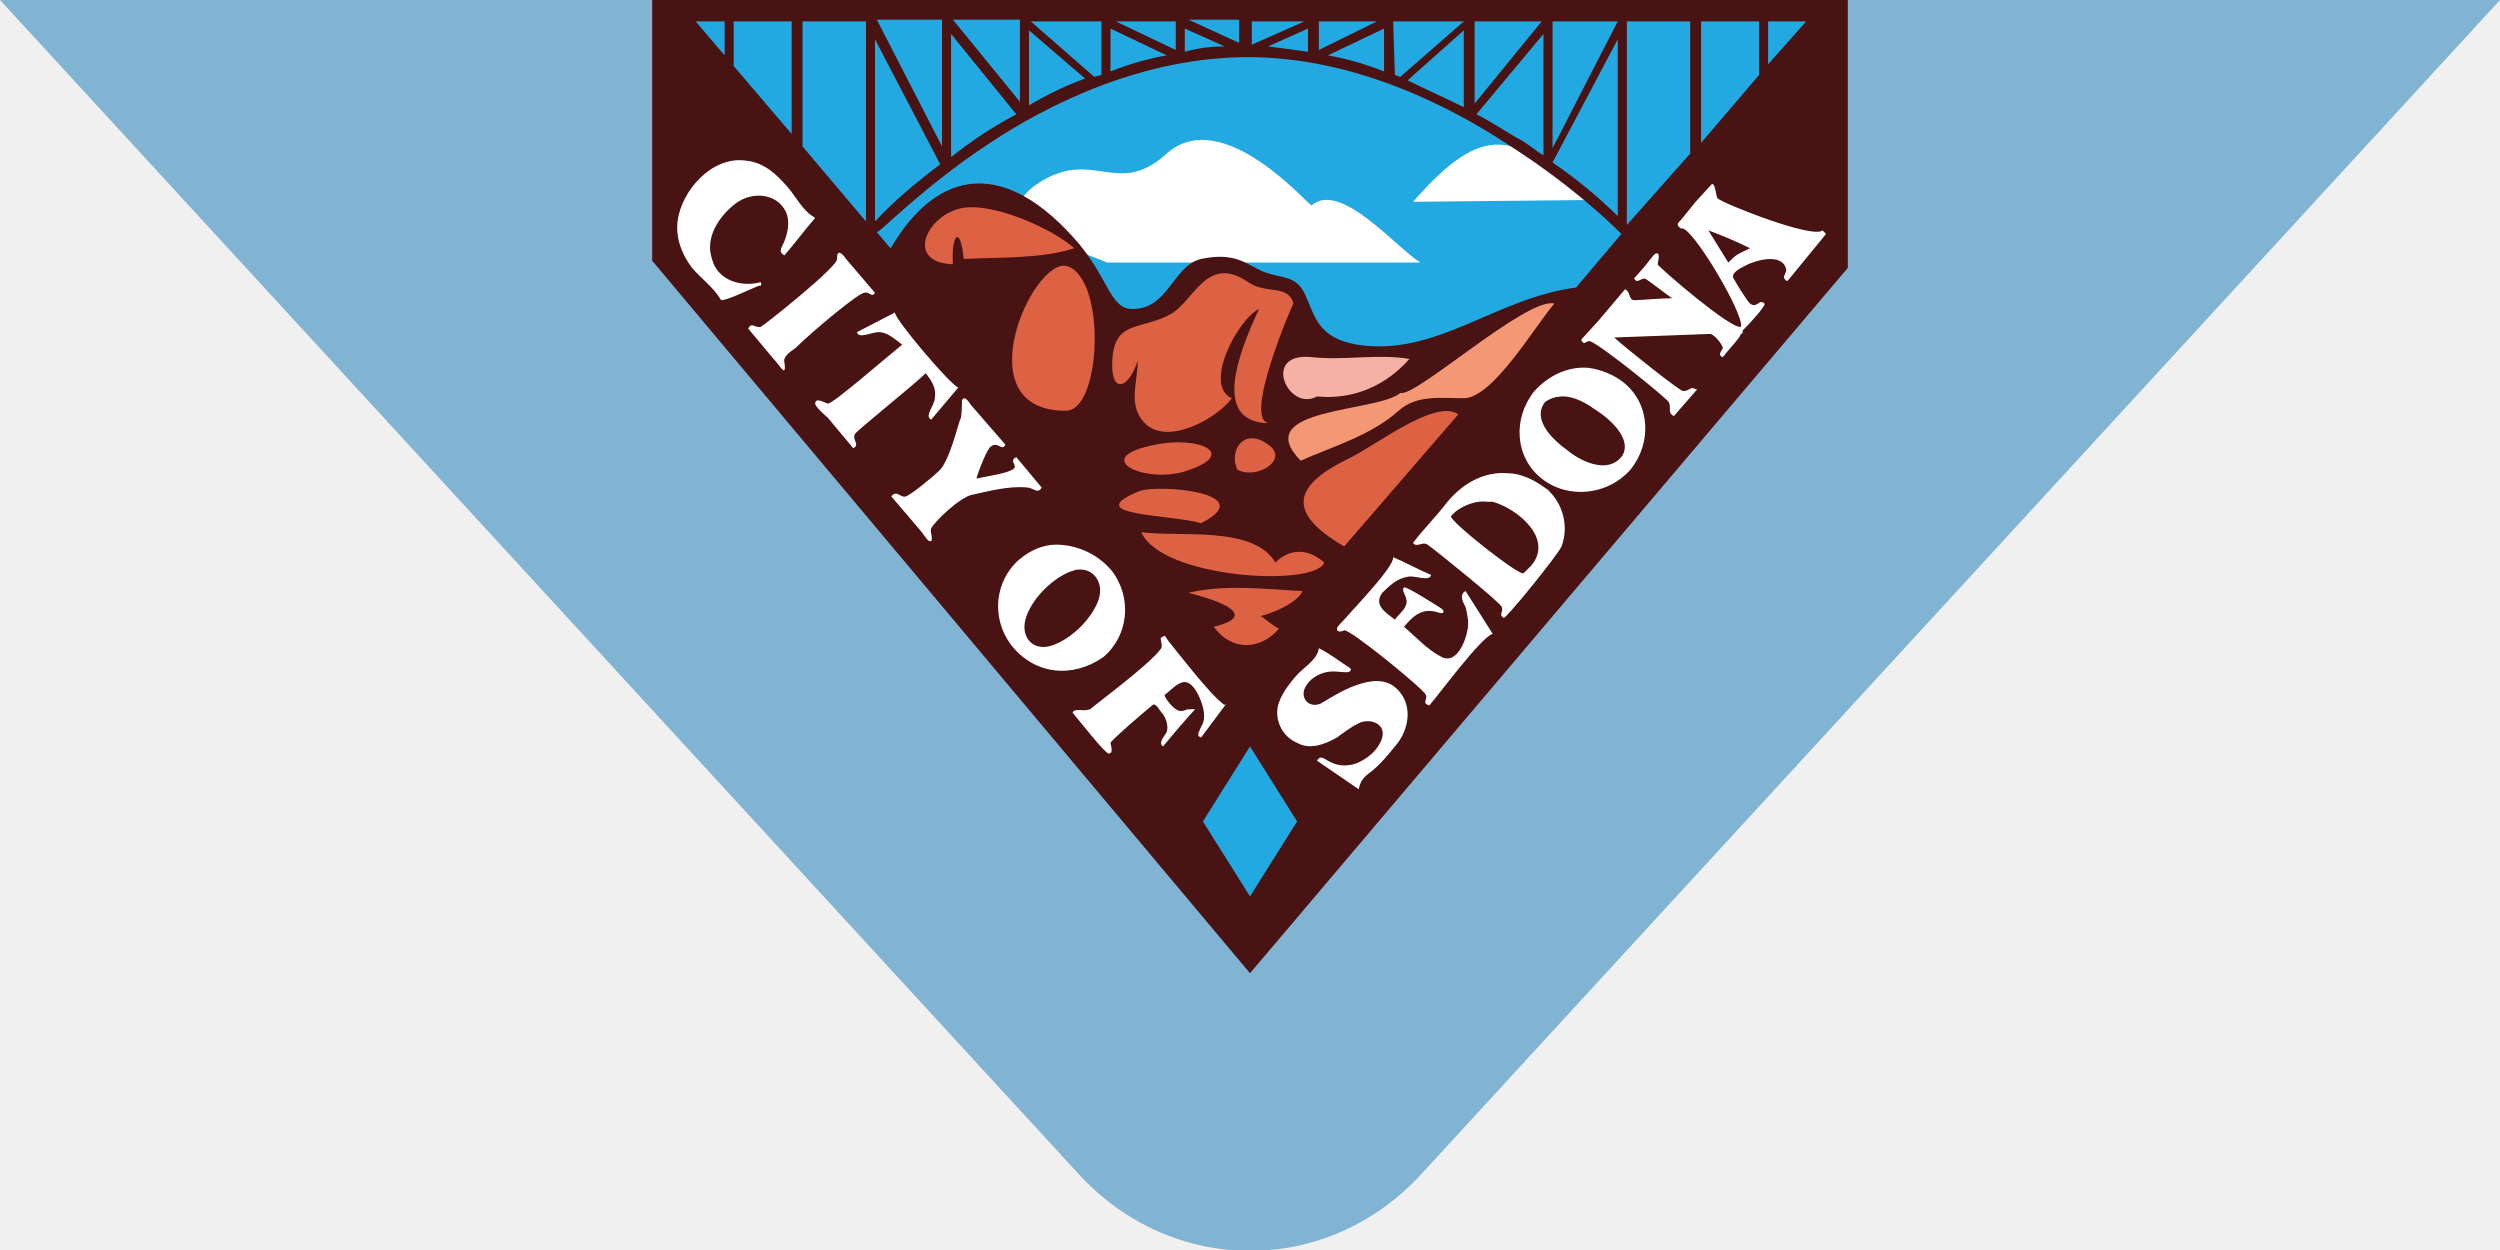
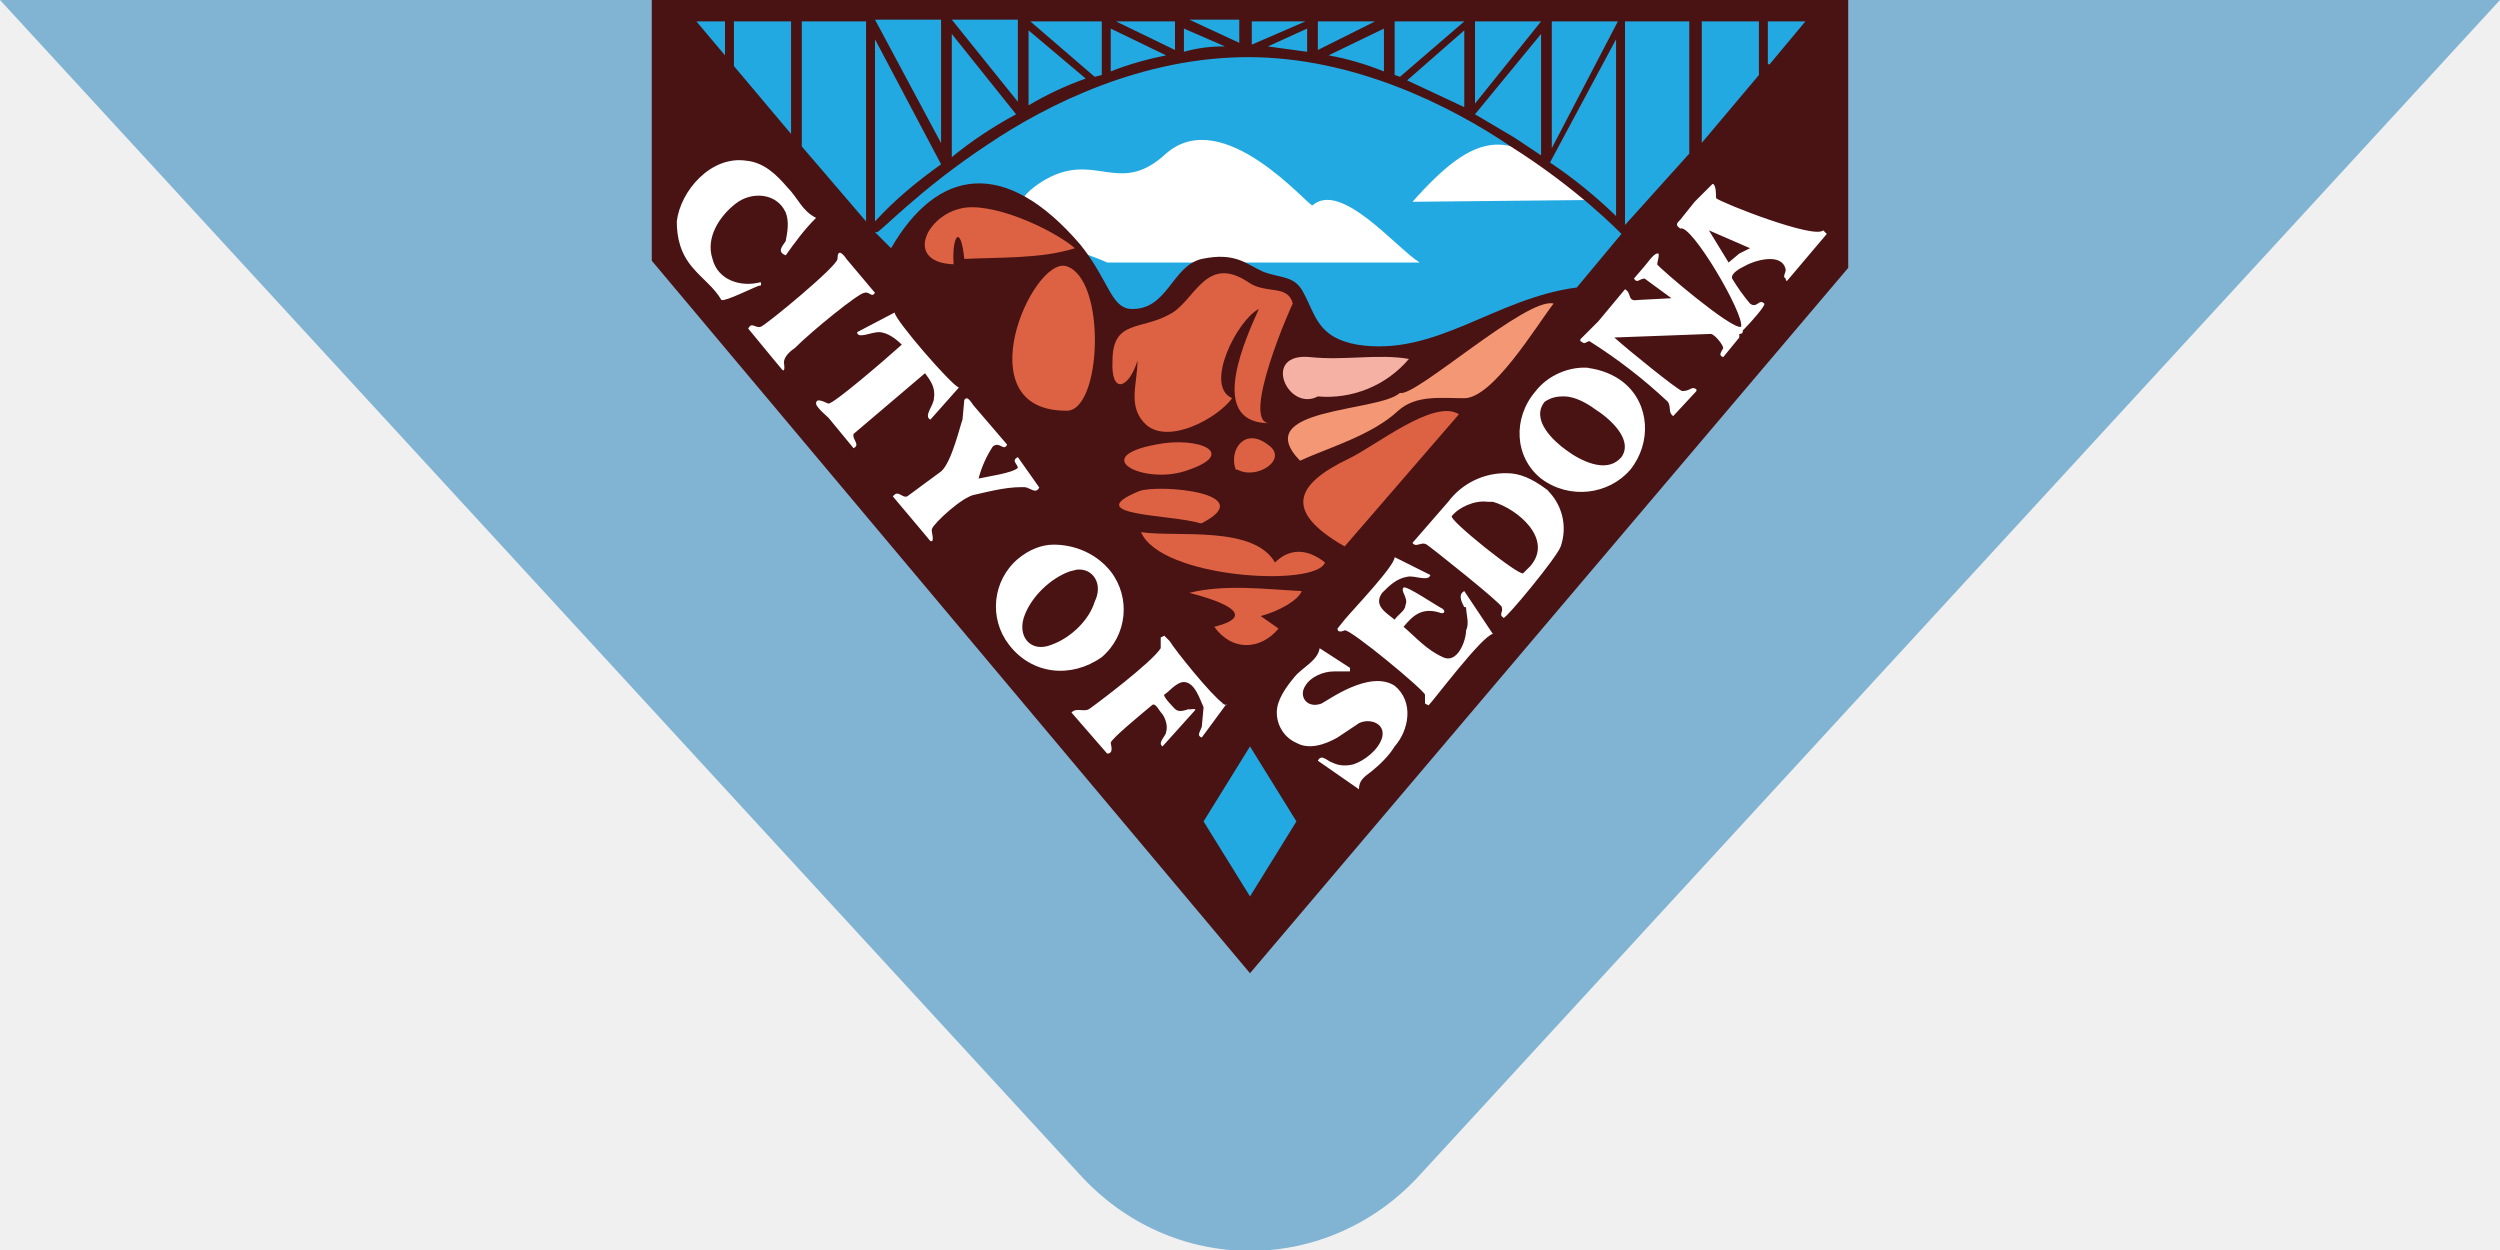
- <svg xmlns="http://www.w3.org/2000/svg" width="140" height="70" viewBox="0 0 140 70" fill="none">
-   <g clip-path="url(#clip0_86201_274)">
-     <path d="M140 0H0L60.362 65.7C65.638 71.5 74.362 71.5 79.638 65.7L140 0Z" fill="#81B3D3" />
-     <path d="M37.232 0.5L69.797 38.4L102.261 0.7L37.232 0.5Z" fill="#23A9E1" />
-     <path d="M61.986 14.7H79.536C78.218 13.9 75.073 10.1 73.449 11.5C73.348 11.6 68.478 5.8 65.333 8.6C62.594 11.1 61.275 8.3 58.232 10.2C54.58 12.6 60.261 13.9 61.986 14.7ZM89.073 11.2L79.13 11.3C83.087 6.8 84.812 7.3 89.073 11.2Z" fill="white" />
-     <path d="M99.014 3.6V1.2H101.145L99.014 3.6ZM49.101 13C49.203 13.1 51.536 10.6 55.29 8.1C58.739 5.8 64.014 3.2 69.898 3.2C75.783 3.2 81.159 5.9 84.609 8.2C88.362 10.6 90.696 13 90.797 13.1L88.261 16.1C83.696 16.7 80.449 20 75.986 19.3C73.754 18.9 73.652 17.7 73.043 16.4C72.536 15.4 71.725 15.6 70.71 15.2C69.797 14.8 69.188 14.1 67.261 14.5C65.638 14.9 65.435 17.4 63.304 17.3C62.188 17.2 62.087 15.7 60.464 13.7C56.304 8.8 52.511 9.41 49.873 13.91L49.101 13ZM40.58 1.2V3.1L38.956 1.2H40.58ZM95.261 1.2H98.507V4.2L95.261 8V1.2ZM91.101 12.6V1.2H94.652V8.6L91.101 12.6ZM90.594 2.2V12.1C89.478 11 88.261 10 86.942 9.1L90.594 2.2ZM86.435 1.9V8.7C85.927 8.4 85.522 8 84.913 7.7C84.203 7.3 83.493 6.8 82.681 6.4L86.435 1.9ZM81.971 1.7V6C80.957 5.5 79.841 5 78.826 4.5L81.971 1.7ZM82.58 1.2H86.333L82.58 5.8V1.2ZM86.942 1.2H90.594L86.942 8.3V1.2ZM78.014 1.2H81.971L78.42 4.3C78.319 4.3 78.217 4.2 78.116 4.2L78.014 1.2ZM77.507 1.6V4C76.493 3.6 75.478 3.3 74.362 3.1L77.507 1.6ZM73.246 1.6V2.9C72.536 2.8 71.826 2.7 71.014 2.6L73.246 1.6ZM66.348 1.6L68.58 2.6C67.768 2.6 67.058 2.7 66.348 2.9V1.6ZM62.188 1.6L65.333 3.1C64.217 3.3 63.203 3.6 62.188 4V1.6ZM65.841 2.8L62.493 1.2H65.841V2.8ZM69.391 2.4L66.551 1.1H69.391V2.4ZM70.101 1.2H73.043L70.101 2.5V1.2ZM73.855 1.2H77.101L73.855 2.8V1.2ZM61.275 4.3L57.725 1.2H61.681V4.2L61.275 4.3ZM57.623 1.7L60.768 4.4C59.652 4.8 58.638 5.3 57.623 5.9V1.7ZM53.261 1.9L56.913 6.4C55.594 7.1 54.377 7.9 53.261 8.8V1.9ZM49 2.2L52.652 9.2C51.333 10.2 50.116 11.2 49 12.4V2.2ZM52.754 8.2L49.101 1.1H52.754V8.2ZM57.116 5.7L53.362 1.1H57.116V5.7ZM44.333 7.5L41.087 3.7V1.2H44.333V7.5ZM44.942 1.2H48.493V12.4L44.942 8.2V1.2ZM36.522 0V14.6L70 54.5L103.478 15V0H36.522Z" fill="#491213" />
-     <path d="M67.362 46L70 41.8L72.638 46L70 50.2L67.362 46Z" fill="#23A9E1" />
-     <path d="M75.275 30.6C71.826 28.6 72.638 27.1 75.478 25.7C77 25 80.348 22.3 81.667 23.2L75.275 30.6ZM72.942 33.1C70.913 33 68.58 32.7 66.551 33.2C67.768 33.5 70.811 34.4 67.971 35.1C68.985 36.5 70.609 36.4 71.623 35.2C71.217 35 70.913 34.7 70.609 34.5C71.725 34.2 72.739 33.6 72.942 33.1ZM74.159 31.5C73.246 30.7 72.232 30.7 71.42 31.5C70.203 29.4 65.942 30.1 63.913 29.8C65.029 32.4 73.652 32.9 74.159 31.5ZM67.261 29.3C65.638 28.8 60.362 28.9 63.812 27.5C64.927 27.1 70.609 27.6 67.261 29.3ZM69.29 26.3C68.782 25.2 69.696 23.9 71.014 24.9C72.232 25.7 70.406 26.9 69.29 26.3ZM66.348 26.4C64.014 27.1 60.971 25.6 64.725 24.9C67.058 24.4 69.493 25.4 66.348 26.4C66.449 26.4 66.246 26.4 66.348 26.4ZM63.71 20.2C63.203 21.8 62.188 22.1 62.29 20.2C62.391 17.9 63.913 18.5 65.536 17.6C66.855 16.9 67.565 14.2 69.898 15.8C70.913 16.5 72.13 15.9 72.435 17C72.435 16.9 69.493 23.7 71.116 23.7C67.87 23.7 69.29 19.9 70.507 17.3C69.29 17.9 67.362 21.6 68.985 22.3C68.174 23.4 65.536 24.9 64.217 23.8C63.101 22.8 63.71 21.5 63.71 20.2ZM59.652 23C53.971 23 57.826 14.4 59.754 14.9C61.985 15.6 61.681 23.1 59.652 23ZM53.362 14.8C50.725 14.7 51.84 12.2 53.667 11.7C55.391 11.2 58.942 12.8 60.159 13.9C58.333 14.5 56 14.4 53.971 14.5C53.768 12.5 53.261 13.2 53.362 14.8Z" fill="#DC6243" />
-     <path d="M72.841 25.8C69.899 22.8 77.203 23.1 78.42 22C79.232 22.3 85.522 16.6 87.043 17C85.928 18.3 83.594 22.3 81.971 22.3C80.652 22.3 79.333 22.1 78.319 23C76.797 24.4 74.362 25.1 72.841 25.8Z" fill="#F49774" />
-     <path d="M73.754 22.2C72.13 23.1 70.609 19.7 73.449 20C75.275 20.2 77.203 19.8 78.928 20.1C77.609 21.6 75.783 22.4 73.754 22.2Z" fill="#F4B1A4" />
-     <path d="M51.841 20.9C52.145 21.3 52.449 21.7 52.348 22.3C52.348 22.7 51.739 23.3 52.145 23.5L53.667 21.7C53.261 21.6 50.116 17.9 50.116 17.5L47.986 18.6C48.087 19 48.797 18.6 49.203 18.6C49.71 18.6 50.116 19 50.522 19.3C49.406 20.2 46.667 22.6 46.362 22.6C46.261 22.6 45.652 22.2 45.652 22.6C45.652 22.8 46.261 23.3 46.362 23.4L47.783 25.1C48.188 24.9 47.681 24.6 47.884 24.3C47.986 24.1 51.13 21.6 51.841 20.9ZM48.391 16.4C48.696 16.3 48.797 16.7 49 16.4L47.377 14.5C47.174 14.2 46.87 13.9 46.87 14.5C46.971 14.9 42.812 18.2 42.609 18.3C42.304 18.4 42.102 18 41.899 18.4C42.406 19 42.812 19.5 43.319 20.1C43.522 20.3 43.623 20.5 43.826 20.7C44.029 20.9 43.928 20.3 43.928 20.3C43.826 20 44.232 19.7 44.536 19.5C45.551 18.5 48.087 16.4 48.391 16.4ZM42.609 15.8C41.493 16.1 40.174 15.7 39.87 14.5C39.464 13.3 40.275 12.1 41.188 11.4C42.102 10.7 43.522 10.8 44.029 11.9C44.232 12.4 44.13 13 43.928 13.5C43.826 13.8 43.522 14.1 43.928 14.3C44.536 13.6 45.044 12.9 45.652 12.2C44.942 11.8 44.638 11.1 44.13 10.5C43.522 9.8 42.812 9.1 41.797 9C39.87 8.7 38.145 10.7 37.942 12.4C37.841 13.3 38.145 14.2 38.754 15C39.261 15.6 39.971 16.1 40.377 16.8C40.58 16.9 42.203 16.1 42.507 16C42.71 16 42.609 15.9 42.609 15.8C42.609 15.8 42.102 16 42.609 15.8ZM68.478 39.4C67.768 38.9 65.841 36.4 65.435 35.9L65.232 35.6L65.029 35.7C64.928 35.8 65.13 36.1 65.029 36.3C64.522 37.1 61.275 39.5 61.072 39.7C60.667 39.9 60.261 39.6 60.058 39.9C60.565 40.5 61.884 42.2 62.087 42.2C62.391 42.2 62.188 41.7 62.188 41.6C62.29 41.4 63.913 40 64.522 39.5C64.725 39.3 64.928 39.8 65.13 40C65.333 40.3 65.435 40.7 65.333 41C65.232 41.2 64.826 41.6 65.13 41.8C65.536 41.3 66.652 40 66.855 39.8C67.058 39.6 66.449 39.8 66.551 39.7C66.348 39.8 66.043 39.9 65.841 39.7C65.739 39.7 65.13 39 65.232 38.9C65.536 38.7 65.841 38.3 66.246 38.2C66.855 38.1 67.261 39.2 67.362 39.6C67.464 40 67.464 40.4 67.261 40.7C67.159 41 66.957 41.2 67.261 41.3L68.681 39.4C68.681 39.5 68.58 39.5 68.478 39.4C68.58 39.5 68.377 39.4 68.478 39.4ZM59.145 30.5C58.435 30.5 57.725 30.8 57.116 31.3C55.696 32.5 55.493 34.6 56.609 36.1C57.928 37.8 60.058 38 61.783 36.8C63.203 35.6 63.406 33.5 62.29 32C61.478 31 60.261 30.5 59.145 30.5ZM60.362 31.9C61.275 31.8 61.884 32.7 61.478 33.7C61.072 34.7 60.058 35.7 59.044 36.1C57.826 36.6 57.014 35.6 57.522 34.4C57.928 33.4 58.942 32.4 59.957 32C60.058 32 60.16 31.9 60.362 31.9ZM57.522 27.3C57.826 27.3 58.13 27.7 58.333 27.3L56.913 25.6C56.507 25.8 56.913 26 56.812 26.2C56.609 26.5 55.087 26.7 54.681 26.8C54.783 26.4 55.29 25.1 55.493 25C55.899 24.7 56.102 25.3 56.304 24.9L54.478 22.8C54.275 22.6 54.072 22.1 53.87 22.4C53.87 22.4 53.87 23.4 53.768 23.5C53.667 23.7 53.16 25.9 52.551 26.4C52.246 26.7 51.029 27.7 50.725 27.8C50.42 27.9 50.217 27.4 49.913 27.8L51.536 29.7C51.638 29.8 51.942 30.3 52.044 30.3C52.348 30.4 52.044 29.7 52.145 29.6C52.246 29.3 53.768 27.8 54.478 27.7C55.391 27.5 56.507 27.2 57.522 27.3C57.725 27.3 57.319 27.3 57.522 27.3ZM82.073 34C82.174 34.4 82.275 34.9 82.174 35.3C82.073 35.9 81.565 37.2 80.754 36.8C79.942 36.4 79.333 35.7 78.623 35.1C79.13 34.5 79.638 34 80.551 34.3C80.754 34.4 80.957 34.3 80.754 34.1C80.449 33.9 78.725 32.8 78.623 32.9C78.42 33.1 78.928 33.5 78.725 33.9C78.623 34.2 78.319 34.4 78.116 34.7C77.609 34.3 76.899 33.9 77.406 33.2C77.812 32.8 78.217 32.4 78.826 32.3C79.232 32.2 80.043 32.6 80.145 32.2C79.435 31.9 78.725 31.5 78.014 31.2C78.116 31.7 75.783 34.1 75.275 34.7C75.174 34.8 74.87 35.1 74.87 35.2C74.87 35.5 75.275 35.3 75.275 35.3C75.58 35.2 79.739 38.6 79.841 38.9C79.942 39.1 79.739 39.3 79.841 39.4C79.841 39.4 79.942 39.5 80.043 39.5C80.348 39.2 82.986 35.6 83.594 35.5C83.087 34.7 82.58 33.9 82.073 33.1C81.667 33.3 81.971 33.8 82.073 34ZM78.014 38.4C76.696 37.5 74.362 39.2 73.957 39.4C73.246 39.7 72.739 39 73.145 38.4C73.449 37.9 74.058 37.6 74.667 37.6C74.87 37.6 75.58 37.7 75.58 37.6C75.681 37.5 75.681 37.5 75.58 37.4C74.971 37 74.464 36.6 73.855 36.3C73.754 37 72.942 37.4 72.536 37.9C72.029 38.5 71.522 39.2 71.522 39.9C71.522 40.6 71.928 41.3 72.638 41.6C73.348 42 74.159 41.7 74.87 41.3C75.275 41 75.681 40.7 76.087 40.5C76.696 40.2 77.609 40.5 77.406 41.3C77.203 42 76.493 42.6 75.783 42.8C75.377 42.9 74.971 42.9 74.565 42.7C74.261 42.6 73.957 42.2 73.754 42.6L76.087 44.2C76.189 43.7 76.391 43.5 76.797 43.2C77.304 42.8 77.71 42.3 78.116 41.8C78.928 40.9 79.232 39.3 78.014 38.4ZM95.87 10.3C95.87 10.4 95.87 10.4 95.87 10.3L94.957 11.3L94.145 12.3C93.942 12.5 93.841 12.6 94.145 12.8C94.652 12.5 97.696 17.6 97.493 18.3C96.986 18.5 92.928 15 92.826 14.8C92.826 14.7 93.029 14.1 92.725 14.2C92.623 14.2 92.217 14.8 92.116 14.9L91.507 15.6C91.71 15.9 91.812 15.6 92.116 15.6C92.319 15.7 93.333 16.5 93.638 16.7C93.13 16.7 91.913 16.8 91.71 16.8C91.102 16.9 91.406 16.4 91 16.2L89.478 18L88.565 19C88.565 19 88.565 19 88.565 19.1C88.768 19.3 88.667 19.2 88.971 19.1C89.275 19 93.333 22.3 93.435 22.5C93.638 22.8 93.333 23.1 93.739 23.3L94.957 21.9C95.058 21.8 95.058 21.8 94.957 21.8C94.652 21.6 94.652 21.9 94.246 21.9C93.942 21.8 91.304 19.7 90.391 18.9L95.768 18.7C95.971 18.7 96.478 19.3 96.478 19.5C96.377 19.7 96.174 19.9 96.478 20C96.783 19.6 97.087 19.3 97.391 18.9L97.493 18.7C97.594 18.7 97.594 18.6 97.594 18.5L97.696 18.4C98 18.1 98.913 17.1 98.812 17C98.507 16.7 98.406 17.3 98 17C97.797 16.8 97.188 15.8 97.087 15.6C96.884 15.3 97.493 15 97.696 14.9C98.203 14.6 99.826 14.1 100.029 15.1C100.029 15.3 99.826 15.5 99.928 15.6C99.928 15.6 100.029 15.8 100.13 15.7L102.261 13.1C102.159 13 102.159 13 102.058 12.9C101.551 13.4 96.478 11.4 96.174 11.1C96.073 10.9 96.073 10.3 95.87 10.3ZM95.667 12.9C96.478 13.2 97.188 13.5 98 13.9C97.797 14 97.594 14.1 97.391 14.2C97.189 14.3 96.986 14.5 96.783 14.7L95.667 12.9ZM88.971 20.6C87.855 20.5 86.739 21 85.928 21.9C84.71 23.4 84.812 25.6 86.333 26.8C87.855 28 90.087 27.7 91.304 26.3C92.522 24.8 92.42 22.6 90.899 21.4C90.391 21 89.681 20.7 88.971 20.6ZM87.551 22.2C88.159 22.2 88.87 22.6 89.275 22.9C90.087 23.4 91.507 24.6 90.797 25.6C90.797 25.5 90.899 25.5 90.696 25.7C89.884 26.5 88.464 25.8 87.754 25.2C87.043 24.7 85.725 23.5 86.536 22.5C86.841 22.3 87.145 22.2 87.551 22.2ZM84.406 26.5C83.188 26.4 81.971 27 81.058 28.1C80.449 28.9 79.739 29.6 79.13 30.4C79.333 30.7 79.638 30.3 79.942 30.5C80.246 30.7 84.102 33.8 84.102 34C84.203 34.3 83.899 34.4 84.203 34.6C84.304 34.7 87.145 31.2 87.449 30.6C87.855 29.5 87.551 28.2 86.638 27.4C86.739 27.5 86.841 27.5 86.638 27.4C85.826 26.8 85.116 26.5 84.406 26.5ZM83.29 28.1C83.391 28.1 83.493 28.1 83.594 28.1C85.014 28.5 87.043 30.2 85.725 31.7C85.522 31.9 85.725 31.7 85.319 32.1C85.116 32.3 81.058 29.1 81.261 28.9C81.667 28.4 82.58 28 83.29 28.1Z" fill="white" />
+ <svg xmlns="http://www.w3.org/2000/svg" width="140" height="70" fill="none">
+   <g clip-path="url(#a)">
+     <path fill="#81B3D3" d="M140 0H0l60.4 65.7c5.2 5.8 14 5.8 19.2 0L140 0Z" />
+     <path fill="#23A9E1" d="m37.2.5 32.6 37.9L102.3.7l-65-.2Z" />
+     <path fill="#fff" d="M62 14.7h17.5c-1.3-.8-4.4-4.6-6-3.2-.2.1-5-5.7-8.2-2.9-2.7 2.5-4-.3-7 1.6-3.7 2.4 2 3.7 3.7 4.5Zm27-3.5-9.9.1c4-4.5 5.7-4 10-.1Z" />
+     <path fill="#491213" d="M99 3.6V1.2h2.1l-2 2.4ZM49.1 13c.1.1 2.4-2.4 6.2-4.9 3.4-2.3 8.7-4.9 14.6-4.9s11.3 2.7 14.7 5c3.8 2.4 6.1 4.8 6.2 4.9l-2.5 3c-4.6.6-7.9 3.9-12.3 3.2-2.2-.4-2.3-1.6-3-2.9-.5-1-1.3-.8-2.3-1.2-.9-.4-1.5-1.1-3.4-.7-1.7.4-1.9 2.9-4 2.8-1.1-.1-1.2-1.6-2.8-3.6-4.2-4.9-8-4.3-10.6.2L49 13ZM40.6 1.2v1.9L39 1.2h1.6Zm54.7 0h3.2v3L95.3 8V1.2ZM91 12.6V1.2h3.6v7.4l-3.6 4Zm-.5-10.4v9.9a26.3 26.3 0 0 0-3.7-3l3.7-6.9Zm-4.2-.3v6.8l-1.5-1-2.2-1.3 3.7-4.5ZM82 1.7V6l-3.2-1.5L82 1.7Zm.6-.5h3.7l-3.7 4.6V1.2Zm4.3 0h3.7l-3.7 7.1V1.2Zm-8.9 0h4l-3.6 3.1-.3-.1v-3Zm-.5.4V4c-1-.4-2-.7-3.1-.9l3.1-1.5Zm-4.3 0v1.3L71 2.6l2.2-1Zm-6.9 0 2.3 1a8 8 0 0 0-2.3.3V1.6Zm-4.1 0 3.1 1.5c-1 .2-2.1.5-3.1.9V1.6Zm3.6 1.2-3.3-1.6h3.3v1.6Zm3.6-.4-2.8-1.3h2.8v1.3Zm.7-1.2h3l-3 1.3V1.2Zm3.8 0H77l-3.2 1.6V1.2ZM61.3 4.3l-3.6-3.1h4v3l-.4.1Zm-3.7-2.6 3.2 2.7a18 18 0 0 0-3.2 1.5V1.7Zm-4.3.2 3.6 4.5c-1.3.7-2.5 1.5-3.6 2.4V1.9Zm-4.3.3 3.7 7c-1.4 1-2.6 2-3.7 3.2V2.2Zm3.8 6L49 1.1h3.7v7.1ZM57 5.7l-3.7-4.6H57v4.6ZM44.3 7.5l-3.2-3.8V1.2h3.2v6.3Zm.6-6.3h3.6v11.2l-3.6-4.2v-7ZM36.5 0v14.6L70 54.5 103.5 15V0h-67Z" />
+     <path fill="#23A9E1" d="m67.4 46 2.6-4.2 2.6 4.2-2.6 4.2-2.6-4.2Z" />
+     <path fill="#DC6243" d="M75.3 30.6c-3.5-2-2.7-3.5.2-4.9 1.5-.7 4.8-3.4 6.2-2.5l-6.4 7.4Zm-2.4 2.5c-2-.1-4.3-.4-6.3.1 1.2.3 4.2 1.2 1.4 1.9 1 1.4 2.6 1.3 3.6.1l-1-.7c1.1-.3 2.1-.9 2.3-1.4Zm1.3-1.6c-1-.8-2-.8-2.8 0-1.2-2.1-5.5-1.4-7.5-1.7 1.1 2.6 9.8 3.1 10.3 1.7Zm-7-2.2c-1.6-.5-6.8-.4-3.4-1.8 1.1-.4 6.8.1 3.5 1.8Zm2-3c-.4-1.1.5-2.4 1.8-1.4 1.2.8-.6 2-1.7 1.4Zm-2.9.1c-2.3.7-5.3-.8-1.6-1.5 2.4-.5 4.8.5 1.6 1.5.1 0 0 0 0 0Zm-2.6-6.2c-.5 1.6-1.5 1.9-1.4 0 0-2.3 1.6-1.7 3.2-2.6 1.4-.7 2-3.4 4.4-1.8 1 .7 2.2.1 2.5 1.2 0-.1-3 6.7-1.3 6.7-3.2 0-1.8-3.8-.6-6.4-1.2.6-3.1 4.3-1.5 5-.8 1.1-3.5 2.6-4.8 1.5-1.1-1-.5-2.3-.5-3.6Zm-4 2.8c-5.7 0-1.9-8.6 0-8.1 2.3.7 2 8.2 0 8.1Zm-6.3-8.2c-2.7-.1-1.6-2.6.3-3.1 1.7-.5 5.2 1.1 6.5 2.2-1.9.6-4.2.5-6.2.6-.2-2-.7-1.3-.6.3Z" />
+     <path fill="#F49774" d="M72.8 25.8c-2.9-3 4.4-2.7 5.6-3.8.8.3 7.1-5.4 8.6-5-1 1.3-3.4 5.3-5 5.3-1.3 0-2.7-.2-3.7.7-1.5 1.4-4 2.1-5.5 2.8Z" />
+     <path fill="#F4B1A4" d="M73.8 22.2c-1.7.9-3.2-2.5-.4-2.2 1.9.2 3.8-.2 5.5.1a6 6 0 0 1-5.1 2.1Z" />
+     <path fill="#fff" d="M51.8 20.9c.3.4.6.8.5 1.4 0 .4-.6 1-.2 1.2l1.6-1.8c-.4-.1-3.6-3.8-3.6-4.2L48 18.6c0 .4.8 0 1.2 0 .5 0 1 .4 1.3.7-1 .9-3.8 3.3-4.1 3.3-.1 0-.7-.4-.7 0 0 .2.6.7.7.8l1.4 1.7c.4-.2-.1-.5 0-.8l4-3.4Zm-3.4-4.5c.3-.1.4.3.6 0l-1.6-1.9c-.2-.3-.5-.6-.5 0 0 .4-4 3.7-4.3 3.8-.3.1-.5-.3-.7.1l1.4 1.7.5.6c.2.2.1-.4.1-.4 0-.3.3-.6.6-.8 1-1 3.6-3.1 3.9-3.1Zm-5.8-.6c-1.1.3-2.4-.1-2.7-1.3-.4-1.2.4-2.4 1.3-3.1.9-.7 2.3-.6 2.8.5.2.5.1 1.1 0 1.6-.2.3-.5.6 0 .8.5-.7 1-1.4 1.7-2.1-.8-.4-1-1.1-1.6-1.7-.6-.7-1.3-1.4-2.3-1.5-2-.3-3.7 1.7-3.9 3.4 0 .9.2 1.8.9 2.6.5.6 1.2 1.1 1.6 1.8.2.1 1.8-.7 2.1-.8.2 0 .1-.1.1-.2 0 0-.5.2 0 0Zm25.9 23.6c-.7-.5-2.7-3-3-3.5l-.3-.3-.2.1v.6c-.5.8-3.7 3.2-4 3.4-.3.2-.7-.1-1 .2l2 2.3c.4 0 .2-.5.2-.6 0-.2 1.7-1.6 2.3-2.1.2-.2.4.3.6.5.2.3.3.7.2 1 0 .2-.5.6-.2.8l1.8-2c.2-.2-.5 0-.3-.1-.3.1-.6.2-.8 0 0 0-.7-.7-.6-.8.3-.2.6-.6 1-.7.7-.1 1 1 1.2 1.4l-.1 1.1c-.1.3-.3.5 0 .6l1.4-1.9c0 .1-.1.1-.2 0 0 .1-.1 0 0 0ZM59 30.5c-.7 0-1.4.3-2 .8a3.5 3.5 0 0 0-.5 4.8c1.3 1.7 3.5 1.9 5.2.7a3.5 3.5 0 0 0 .5-4.8c-.8-1-2-1.5-3.2-1.5Zm1.3 1.4c.9-.1 1.5.8 1 1.8-.3 1-1.3 2-2.4 2.4-1.2.5-2-.5-1.5-1.7.4-1 1.4-2 2.5-2.4l.4-.1Zm-2.9-4.6c.3 0 .6.4.8 0L57 25.6c-.4.2 0 .4 0 .6-.3.3-1.8.5-2.2.6a6 6 0 0 1 .8-1.8c.4-.3.6.3.8-.1l-1.8-2.1c-.2-.2-.4-.7-.6-.4l-.1 1.1c-.1.2-.6 2.4-1.2 2.9l-1.9 1.4c-.3.1-.5-.4-.8 0l1.6 1.9.5.6c.3.1 0-.6.1-.7.1-.3 1.7-1.8 2.4-1.9.9-.2 2-.5 3-.4.2 0-.2 0 0 0ZM82.1 34c0 .4.2.9 0 1.3 0 .6-.5 1.9-1.3 1.5-.9-.4-1.5-1.1-2.2-1.7.5-.6 1-1.1 2-.8.2.1.4 0 .2-.2-.4-.2-2-1.3-2.2-1.2-.2.2.3.6.1 1 0 .3-.4.5-.6.8-.5-.4-1.2-.8-.7-1.5.4-.4.8-.8 1.4-.9.4-.1 1.2.3 1.3-.1l-2-1c0 .5-2.3 2.9-2.8 3.5l-.4.5c0 .3.4.1.4.1.3-.1 4.4 3.3 4.5 3.6v.5l.2.1c.3-.3 3-3.9 3.6-4L82 33.1c-.4.2-.1.7 0 .9Zm-4 4.4c-1.4-.9-3.7.8-4.1 1-.8.3-1.3-.4-.9-1 .3-.5 1-.8 1.6-.8h.9v-.2l-1.7-1.1c-.1.7-1 1.1-1.4 1.6-.5.6-1 1.3-1 2s.4 1.4 1.1 1.7c.7.4 1.6.1 2.3-.3l1.2-.8c.6-.3 1.5 0 1.3.8-.2.7-1 1.3-1.6 1.5-.4.1-.8.1-1.2-.1-.3-.1-.6-.5-.8-.1l2.3 1.6c0-.5.3-.7.7-1 .5-.4 1-.9 1.3-1.4.8-.9 1.1-2.5 0-3.4Zm17.8-28.1c0 .1 0 .1 0 0l-1 1-.8 1c-.2.2-.3.3 0 .5.6-.3 3.6 4.8 3.4 5.5-.5.2-4.6-3.3-4.7-3.5 0-.1.2-.7 0-.6-.2 0-.6.6-.7.7l-.6.7c.2.3.3 0 .6 0l1.5 1.1-1.9.1c-.6.1-.3-.4-.7-.6L89.5 18l-1 1v.1c.3.2.2.1.5 0a29 29 0 0 1 4.4 3.4c.2.3 0 .6.3.8l1.3-1.4v-.1c-.3-.2-.3.1-.8.1-.3-.1-2.9-2.2-3.8-3l5.4-.2c.2 0 .7.6.7.8-.1.2-.3.4 0 .5l.9-1.1v-.2c.2 0 .2-.1.2-.2l.1-.1c.3-.3 1.2-1.3 1.1-1.4-.3-.3-.4.3-.8 0a11 11 0 0 1-1-1.4c-.1-.3.5-.6.7-.7.5-.3 2.1-.8 2.3.2 0 .2-.2.4 0 .5 0 0 0 .2.1.1l2.2-2.6-.2-.2c-.5.5-5.6-1.5-6-1.8 0-.2 0-.8-.2-.8Zm-.2 2.6 2.3 1-.6.3-.6.5-1.1-1.8ZM89 20.6c-1.1-.1-2.3.4-3 1.3-1.3 1.5-1.2 3.7.3 4.9 1.6 1.2 3.8.9 5-.5 1.2-1.5 1.1-3.7-.4-4.9-.5-.4-1.2-.7-2-.8Zm-1.4 1.6c.6 0 1.3.4 1.7.7.8.5 2.2 1.7 1.5 2.7l-.1.1c-.8.8-2.2.1-3-.5-.7-.5-2-1.7-1.2-2.7.3-.2.6-.3 1-.3Zm-3.2 4.3a4 4 0 0 0-3.3 1.6l-2 2.3c.2.3.5-.1.8.1.3.2 4.2 3.3 4.2 3.5.1.3-.2.4.1.6.1.1 3-3.4 3.2-4a3 3 0 0 0-.8-3.2c.1.1.2.1 0 0-.8-.6-1.5-.9-2.2-.9Zm-1.1 1.6h.3c1.4.4 3.4 2.1 2.1 3.6l-.4.4c-.2.2-4.2-3-4-3.2.4-.5 1.3-.9 2-.8Z" />
  </g>
  <defs>
-     <clipPath id="clip0_86201_274">
-       <rect width="140" height="70" fill="white" />
+     <clipPath id="a">
+       <path fill="#fff" d="M0 0h140v70H0z" />
    </clipPath>
  </defs>
</svg>
